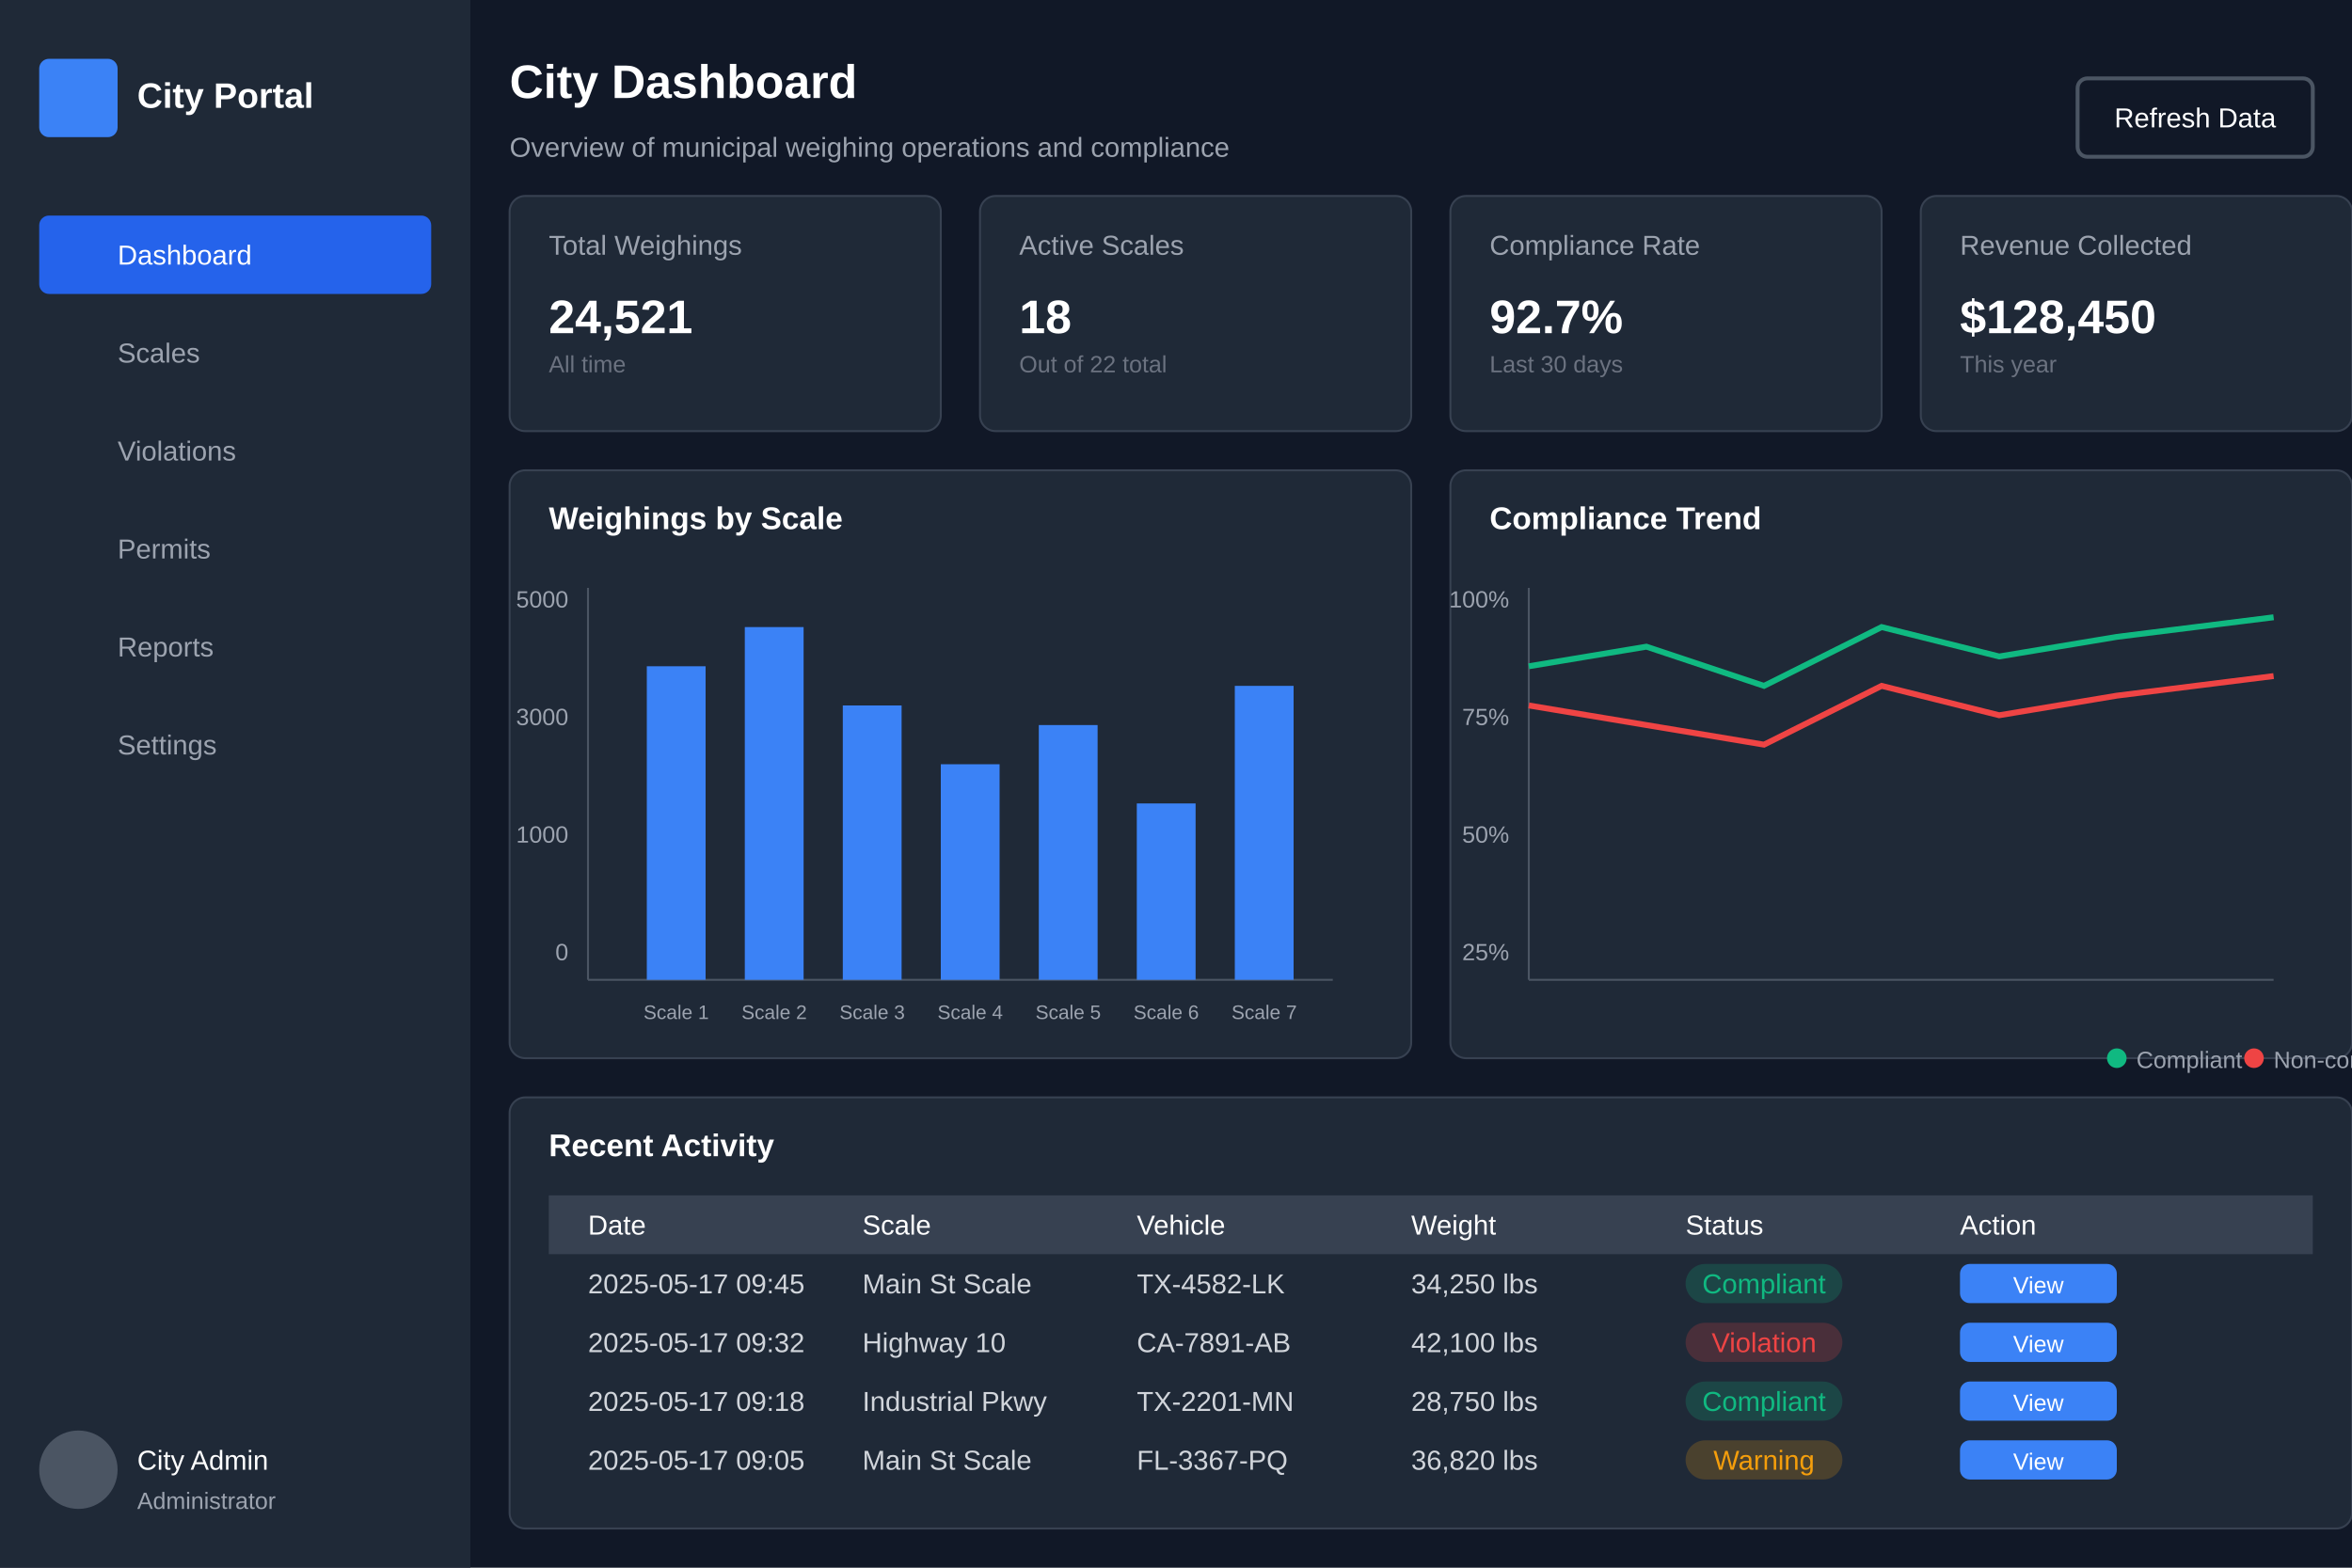
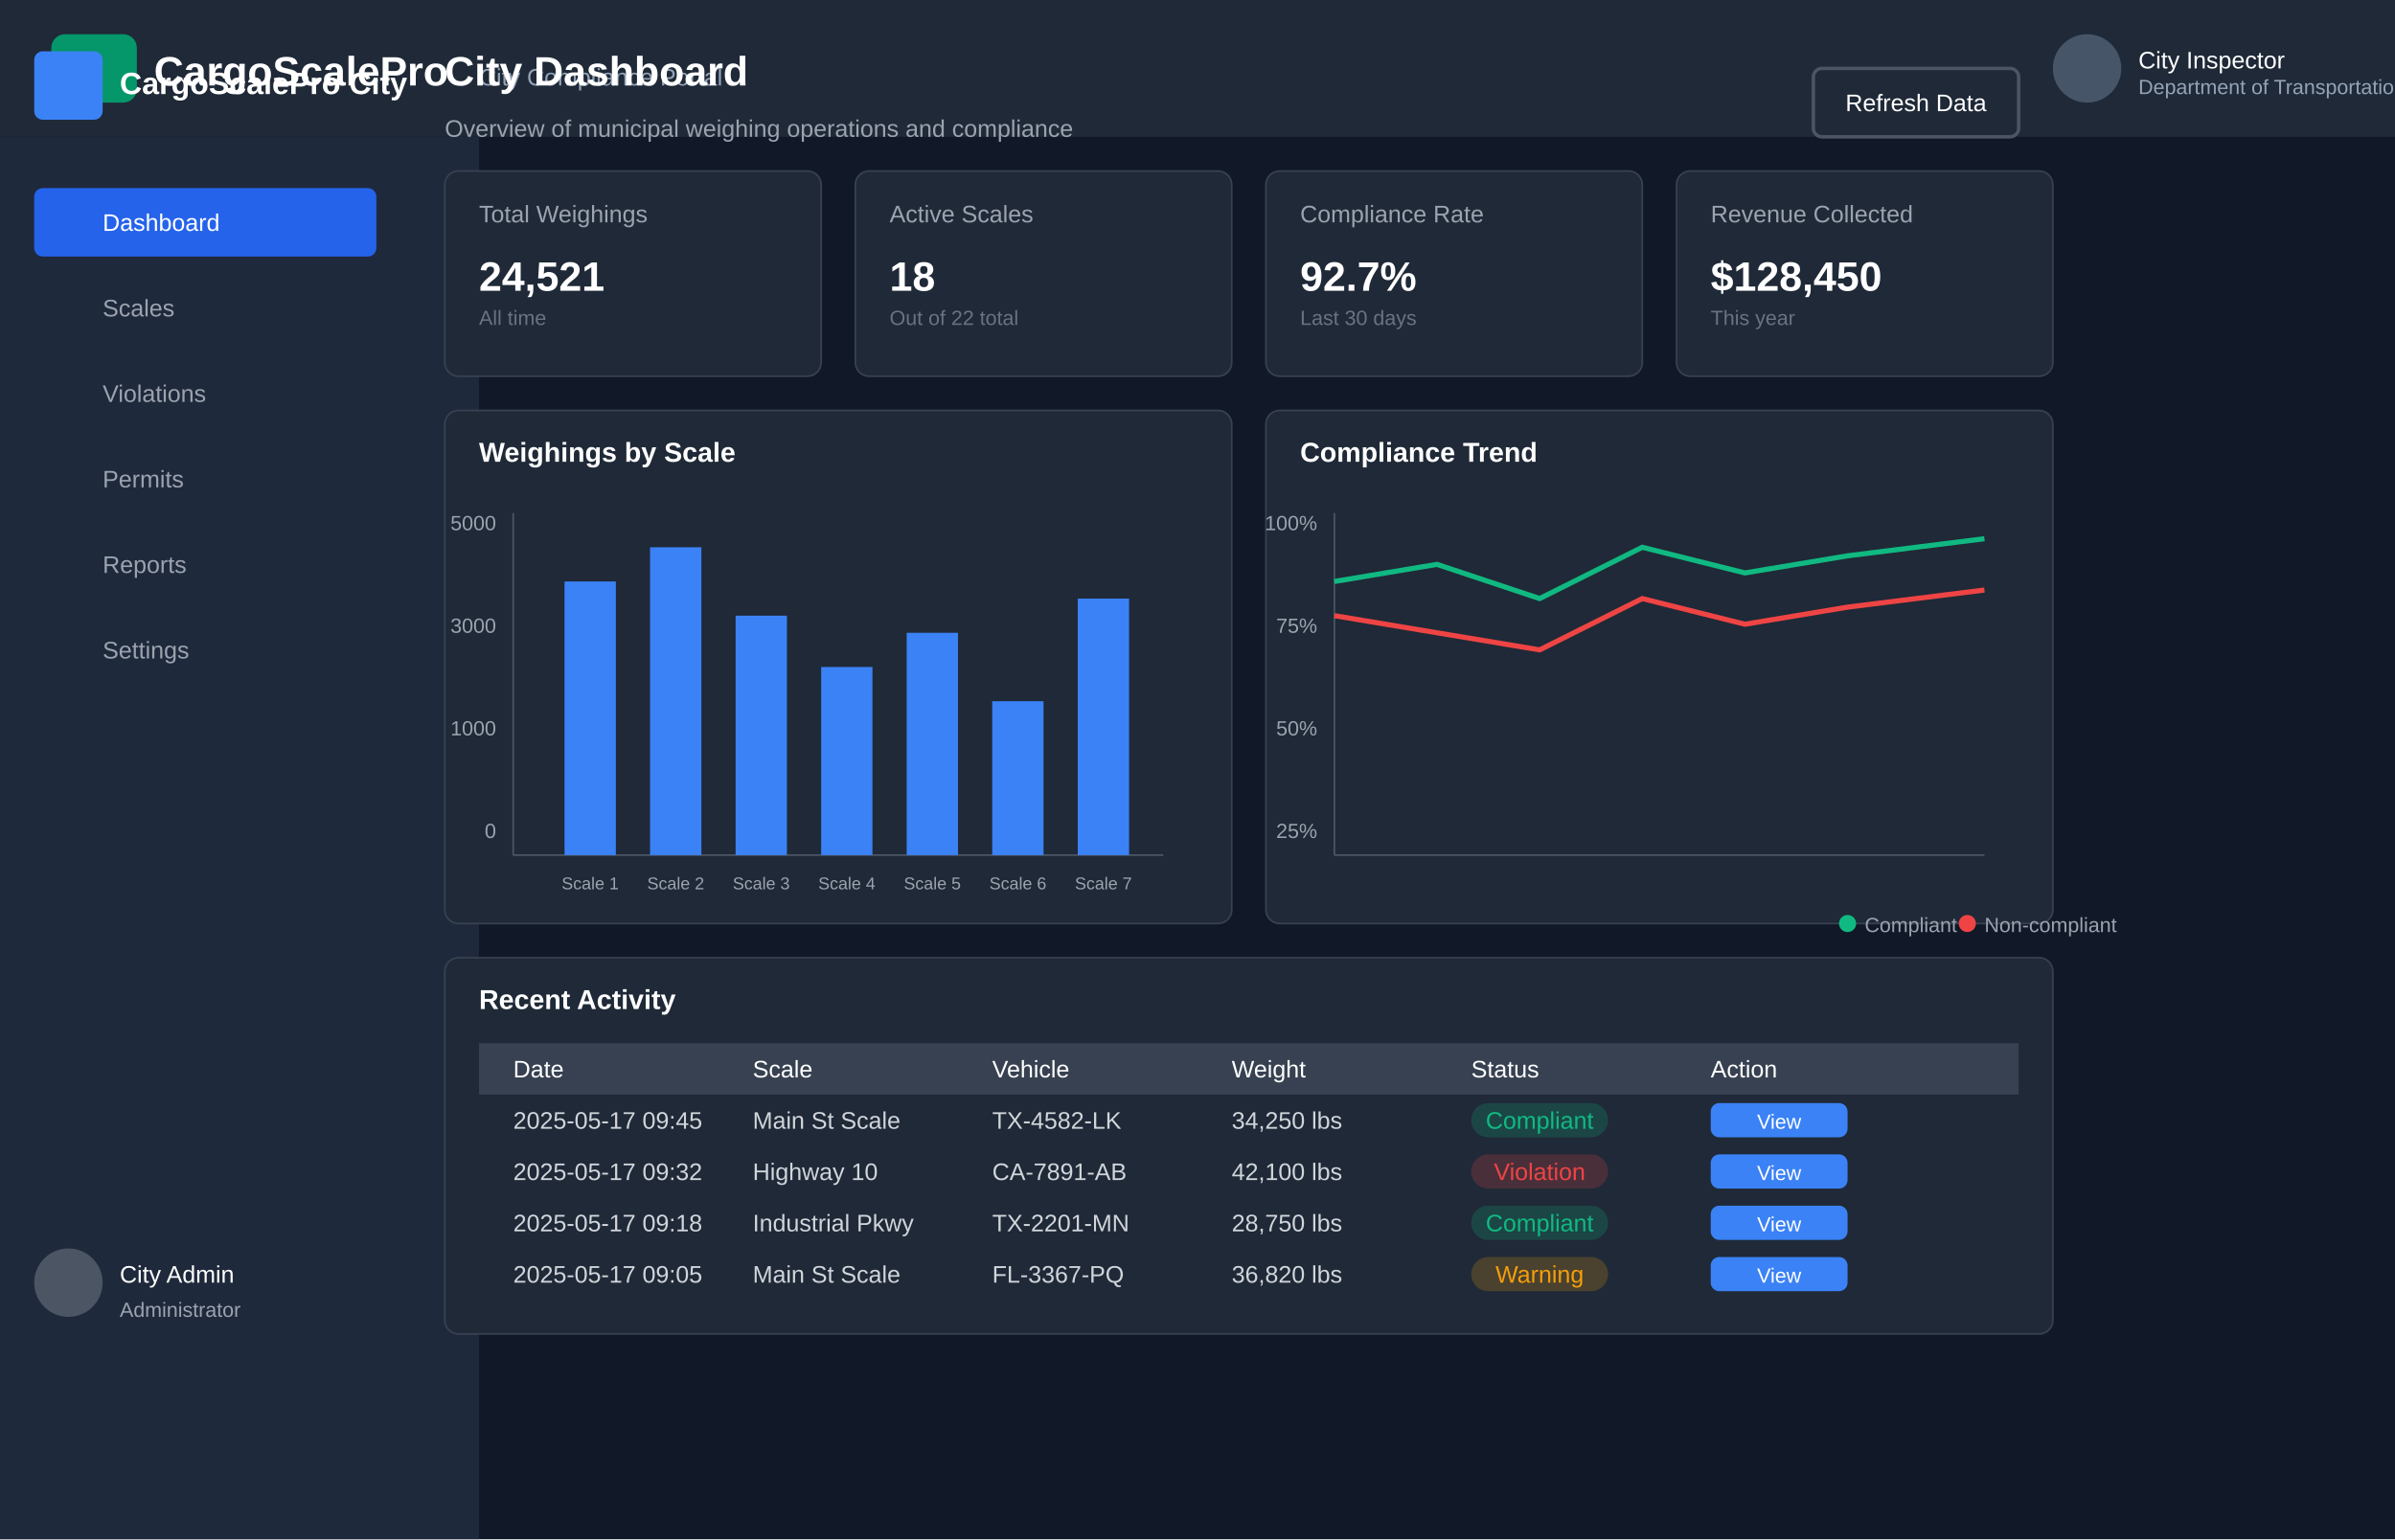
- <svg xmlns="http://www.w3.org/2000/svg" width="1200" height="800" viewBox="0 0 1200 800">
-   <rect width="1200" height="800" fill="#111827" />
-   <rect x="0" y="0" width="240" height="800" fill="#1f2937" />
+ <svg xmlns="http://www.w3.org/2000/svg" width="1400" height="900" viewBox="0 0 1400 900">
+   <rect width="1400" height="900" fill="#111827" />
+   <rect x="0" y="0" width="1400" height="80" fill="#1f2937" />
+   <g transform="translate(30, 20)">
+     <rect x="0" y="0" width="50" height="40" rx="8" fill="#059669" />
+     <text x="60" y="30" font-family="Arial, sans-serif" font-size="24" font-weight="bold" fill="white">CargoScalePro</text>
+     <text x="250" y="30" font-family="Arial, sans-serif" font-size="14" fill="#94a3b8">City Compliance Portal</text>
+   </g>
+   <g transform="translate(1200, 20)">
+     <circle cx="20" cy="20" r="20" fill="#475569" />
+     <text x="50" y="20" font-family="Arial, sans-serif" font-size="14" fill="white">City Inspector</text>
+     <text x="50" y="35" font-family="Arial, sans-serif" font-size="12" fill="#94a3b8">Department of Transportation</text>
+   </g>
+   <rect x="0" y="80" width="280" height="820" fill="#1e293b" />
  <g transform="translate(20, 30)">
    <rect x="0" y="0" width="40" height="40" rx="5" fill="#3b82f6" />
-     <text x="50" y="25" font-family="Arial, sans-serif" font-size="18" font-weight="bold" fill="white">City Portal</text>
+     <text x="50" y="25" font-family="Arial, sans-serif" font-size="18" font-weight="bold" fill="white">CargoScalePro City</text>
    <g transform="translate(0, 80)">
      <rect x="0" y="0" width="200" height="40" rx="5" fill="#2563eb" />
      <text x="40" y="25" font-family="Arial, sans-serif" font-size="14" fill="white">Dashboard</text>
      <rect x="0" y="50" width="200" height="40" rx="5" fill="transparent" />
      <text x="40" y="75" font-family="Arial, sans-serif" font-size="14" fill="#9ca3af">Scales</text>
      <rect x="0" y="100" width="200" height="40" rx="5" fill="transparent" />
      <text x="40" y="125" font-family="Arial, sans-serif" font-size="14" fill="#9ca3af">Violations</text>
      <rect x="0" y="150" width="200" height="40" rx="5" fill="transparent" />
      <text x="40" y="175" font-family="Arial, sans-serif" font-size="14" fill="#9ca3af">Permits</text>
      <rect x="0" y="200" width="200" height="40" rx="5" fill="transparent" />
      <text x="40" y="225" font-family="Arial, sans-serif" font-size="14" fill="#9ca3af">Reports</text>
      <rect x="0" y="250" width="200" height="40" rx="5" fill="transparent" />
      <text x="40" y="275" font-family="Arial, sans-serif" font-size="14" fill="#9ca3af">Settings</text>
    </g>
    <g transform="translate(0, 700)">
      <circle cx="20" cy="20" r="20" fill="#4b5563" />
      <text x="50" y="20" font-family="Arial, sans-serif" font-size="14" fill="white">City Admin</text>
      <text x="50" y="40" font-family="Arial, sans-serif" font-size="12" fill="#9ca3af">Administrator</text>
    </g>
  </g>
  <g transform="translate(260, 20)">
    <text x="0" y="30" font-family="Arial, sans-serif" font-size="24" font-weight="bold" fill="white">City Dashboard</text>
    <text x="0" y="60" font-family="Arial, sans-serif" font-size="14" fill="#9ca3af">Overview of municipal weighing operations and compliance</text>
    <rect x="800" y="20" width="120" height="40" rx="5" stroke="#4b5563" stroke-width="2" fill="transparent" />
    <text x="860" y="45" font-family="Arial, sans-serif" font-size="14" fill="white" text-anchor="middle">Refresh Data</text>
    <g transform="translate(0, 80)">
      <rect x="0" y="0" width="220" height="120" rx="8" fill="#1f2937" stroke="#374151" stroke-width="1" />
      <text x="20" y="30" font-family="Arial, sans-serif" font-size="14" fill="#9ca3af">Total Weighings</text>
      <text x="20" y="70" font-family="Arial, sans-serif" font-size="24" font-weight="bold" fill="white">24,521</text>
      <text x="20" y="90" font-family="Arial, sans-serif" font-size="12" fill="#6b7280">All time</text>
      <rect x="240" y="0" width="220" height="120" rx="8" fill="#1f2937" stroke="#374151" stroke-width="1" />
      <text x="260" y="30" font-family="Arial, sans-serif" font-size="14" fill="#9ca3af">Active Scales</text>
      <text x="260" y="70" font-family="Arial, sans-serif" font-size="24" font-weight="bold" fill="white">18</text>
      <text x="260" y="90" font-family="Arial, sans-serif" font-size="12" fill="#6b7280">Out of 22 total</text>
      <rect x="480" y="0" width="220" height="120" rx="8" fill="#1f2937" stroke="#374151" stroke-width="1" />
      <text x="500" y="30" font-family="Arial, sans-serif" font-size="14" fill="#9ca3af">Compliance Rate</text>
      <text x="500" y="70" font-family="Arial, sans-serif" font-size="24" font-weight="bold" fill="white">92.7%</text>
      <text x="500" y="90" font-family="Arial, sans-serif" font-size="12" fill="#6b7280">Last 30 days</text>
      <rect x="720" y="0" width="220" height="120" rx="8" fill="#1f2937" stroke="#374151" stroke-width="1" />
      <text x="740" y="30" font-family="Arial, sans-serif" font-size="14" fill="#9ca3af">Revenue Collected</text>
      <text x="740" y="70" font-family="Arial, sans-serif" font-size="24" font-weight="bold" fill="white">$128,450</text>
      <text x="740" y="90" font-family="Arial, sans-serif" font-size="12" fill="#6b7280">This year</text>
    </g>
    <g transform="translate(0, 220)">
      <rect x="0" y="0" width="460" height="300" rx="8" fill="#1f2937" stroke="#374151" stroke-width="1" />
      <text x="20" y="30" font-family="Arial, sans-serif" font-size="16" font-weight="bold" fill="white">Weighings by Scale</text>
      <g transform="translate(40, 60)">
        <line x1="0" y1="0" x2="0" y2="200" stroke="#4b5563" stroke-width="1" />
        <text x="-10" y="10" font-family="Arial, sans-serif" font-size="12" fill="#9ca3af" text-anchor="end">5000</text>
        <text x="-10" y="70" font-family="Arial, sans-serif" font-size="12" fill="#9ca3af" text-anchor="end">3000</text>
        <text x="-10" y="130" font-family="Arial, sans-serif" font-size="12" fill="#9ca3af" text-anchor="end">1000</text>
        <text x="-10" y="190" font-family="Arial, sans-serif" font-size="12" fill="#9ca3af" text-anchor="end">0</text>
        <line x1="0" y1="200" x2="380" y2="200" stroke="#4b5563" stroke-width="1" />
        <rect x="30" y="40" width="30" height="160" fill="#3b82f6" />
        <rect x="80" y="20" width="30" height="180" fill="#3b82f6" />
        <rect x="130" y="60" width="30" height="140" fill="#3b82f6" />
        <rect x="180" y="90" width="30" height="110" fill="#3b82f6" />
        <rect x="230" y="70" width="30" height="130" fill="#3b82f6" />
        <rect x="280" y="110" width="30" height="90" fill="#3b82f6" />
        <rect x="330" y="50" width="30" height="150" fill="#3b82f6" />
        <text x="45" y="220" font-family="Arial, sans-serif" font-size="10" fill="#9ca3af" text-anchor="middle">Scale 1</text>
        <text x="95" y="220" font-family="Arial, sans-serif" font-size="10" fill="#9ca3af" text-anchor="middle">Scale 2</text>
        <text x="145" y="220" font-family="Arial, sans-serif" font-size="10" fill="#9ca3af" text-anchor="middle">Scale 3</text>
        <text x="195" y="220" font-family="Arial, sans-serif" font-size="10" fill="#9ca3af" text-anchor="middle">Scale 4</text>
        <text x="245" y="220" font-family="Arial, sans-serif" font-size="10" fill="#9ca3af" text-anchor="middle">Scale 5</text>
        <text x="295" y="220" font-family="Arial, sans-serif" font-size="10" fill="#9ca3af" text-anchor="middle">Scale 6</text>
        <text x="345" y="220" font-family="Arial, sans-serif" font-size="10" fill="#9ca3af" text-anchor="middle">Scale 7</text>
      </g>
      <rect x="480" y="0" width="460" height="300" rx="8" fill="#1f2937" stroke="#374151" stroke-width="1" />
      <text x="500" y="30" font-family="Arial, sans-serif" font-size="16" font-weight="bold" fill="white">Compliance Trend</text>
      <g transform="translate(520, 60)">
        <line x1="0" y1="0" x2="0" y2="200" stroke="#4b5563" stroke-width="1" />
        <text x="-10" y="10" font-family="Arial, sans-serif" font-size="12" fill="#9ca3af" text-anchor="end">100%</text>
        <text x="-10" y="70" font-family="Arial, sans-serif" font-size="12" fill="#9ca3af" text-anchor="end">75%</text>
        <text x="-10" y="130" font-family="Arial, sans-serif" font-size="12" fill="#9ca3af" text-anchor="end">50%</text>
        <text x="-10" y="190" font-family="Arial, sans-serif" font-size="12" fill="#9ca3af" text-anchor="end">25%</text>
        <line x1="0" y1="200" x2="380" y2="200" stroke="#4b5563" stroke-width="1" />
        <polyline points="0,40 60,30 120,50 180,20 240,35 300,25 380,15" stroke="#10b981" stroke-width="3" fill="none" />
        <polyline points="0,60 60,70 120,80 180,50 240,65 300,55 380,45" stroke="#ef4444" stroke-width="3" fill="none" />
        <circle cx="300" cy="240" r="5" fill="#10b981" />
        <text x="310" y="245" font-family="Arial, sans-serif" font-size="12" fill="#9ca3af">Compliant</text>
        <circle cx="370" cy="240" r="5" fill="#ef4444" />
        <text x="380" y="245" font-family="Arial, sans-serif" font-size="12" fill="#9ca3af">Non-compliant</text>
      </g>
    </g>
    <g transform="translate(0, 540)">
      <rect x="0" y="0" width="940" height="220" rx="8" fill="#1f2937" stroke="#374151" stroke-width="1" />
      <text x="20" y="30" font-family="Arial, sans-serif" font-size="16" font-weight="bold" fill="white">Recent Activity</text>
      <rect x="20" y="50" width="900" height="30" fill="#374151" />
      <text x="40" y="70" font-family="Arial, sans-serif" font-size="14" fill="white">Date</text>
      <text x="180" y="70" font-family="Arial, sans-serif" font-size="14" fill="white">Scale</text>
      <text x="320" y="70" font-family="Arial, sans-serif" font-size="14" fill="white">Vehicle</text>
      <text x="460" y="70" font-family="Arial, sans-serif" font-size="14" fill="white">Weight</text>
      <text x="600" y="70" font-family="Arial, sans-serif" font-size="14" fill="white">Status</text>
      <text x="740" y="70" font-family="Arial, sans-serif" font-size="14" fill="white">Action</text>
      <g transform="translate(20, 90)">
        <text x="20" y="10" font-family="Arial, sans-serif" font-size="14" fill="#d1d5db">2025-05-17 09:45</text>
        <text x="160" y="10" font-family="Arial, sans-serif" font-size="14" fill="#d1d5db">Main St Scale</text>
        <text x="300" y="10" font-family="Arial, sans-serif" font-size="14" fill="#d1d5db">TX-4582-LK</text>
        <text x="440" y="10" font-family="Arial, sans-serif" font-size="14" fill="#d1d5db">34,250 lbs</text>
        <rect x="580" y="-5" width="80" height="20" rx="10" fill="#10b981" opacity="0.2" />
        <text x="620" y="10" font-family="Arial, sans-serif" font-size="14" fill="#10b981" text-anchor="middle">Compliant</text>
        <rect x="720" y="-5" width="80" height="20" rx="5" fill="#3b82f6" />
        <text x="760" y="10" font-family="Arial, sans-serif" font-size="12" fill="white" text-anchor="middle">View</text>
        <text x="20" y="40" font-family="Arial, sans-serif" font-size="14" fill="#d1d5db">2025-05-17 09:32</text>
        <text x="160" y="40" font-family="Arial, sans-serif" font-size="14" fill="#d1d5db">Highway 10</text>
        <text x="300" y="40" font-family="Arial, sans-serif" font-size="14" fill="#d1d5db">CA-7891-AB</text>
        <text x="440" y="40" font-family="Arial, sans-serif" font-size="14" fill="#d1d5db">42,100 lbs</text>
        <rect x="580" y="25" width="80" height="20" rx="10" fill="#ef4444" opacity="0.2" />
        <text x="620" y="40" font-family="Arial, sans-serif" font-size="14" fill="#ef4444" text-anchor="middle">Violation</text>
        <rect x="720" y="25" width="80" height="20" rx="5" fill="#3b82f6" />
        <text x="760" y="40" font-family="Arial, sans-serif" font-size="12" fill="white" text-anchor="middle">View</text>
        <text x="20" y="70" font-family="Arial, sans-serif" font-size="14" fill="#d1d5db">2025-05-17 09:18</text>
        <text x="160" y="70" font-family="Arial, sans-serif" font-size="14" fill="#d1d5db">Industrial Pkwy</text>
        <text x="300" y="70" font-family="Arial, sans-serif" font-size="14" fill="#d1d5db">TX-2201-MN</text>
        <text x="440" y="70" font-family="Arial, sans-serif" font-size="14" fill="#d1d5db">28,750 lbs</text>
        <rect x="580" y="55" width="80" height="20" rx="10" fill="#10b981" opacity="0.2" />
        <text x="620" y="70" font-family="Arial, sans-serif" font-size="14" fill="#10b981" text-anchor="middle">Compliant</text>
        <rect x="720" y="55" width="80" height="20" rx="5" fill="#3b82f6" />
        <text x="760" y="70" font-family="Arial, sans-serif" font-size="12" fill="white" text-anchor="middle">View</text>
        <text x="20" y="100" font-family="Arial, sans-serif" font-size="14" fill="#d1d5db">2025-05-17 09:05</text>
        <text x="160" y="100" font-family="Arial, sans-serif" font-size="14" fill="#d1d5db">Main St Scale</text>
        <text x="300" y="100" font-family="Arial, sans-serif" font-size="14" fill="#d1d5db">FL-3367-PQ</text>
        <text x="440" y="100" font-family="Arial, sans-serif" font-size="14" fill="#d1d5db">36,820 lbs</text>
        <rect x="580" y="85" width="80" height="20" rx="10" fill="#f59e0b" opacity="0.2" />
        <text x="620" y="100" font-family="Arial, sans-serif" font-size="14" fill="#f59e0b" text-anchor="middle">Warning</text>
        <rect x="720" y="85" width="80" height="20" rx="5" fill="#3b82f6" />
        <text x="760" y="100" font-family="Arial, sans-serif" font-size="12" fill="white" text-anchor="middle">View</text>
      </g>
    </g>
  </g>
</svg>
